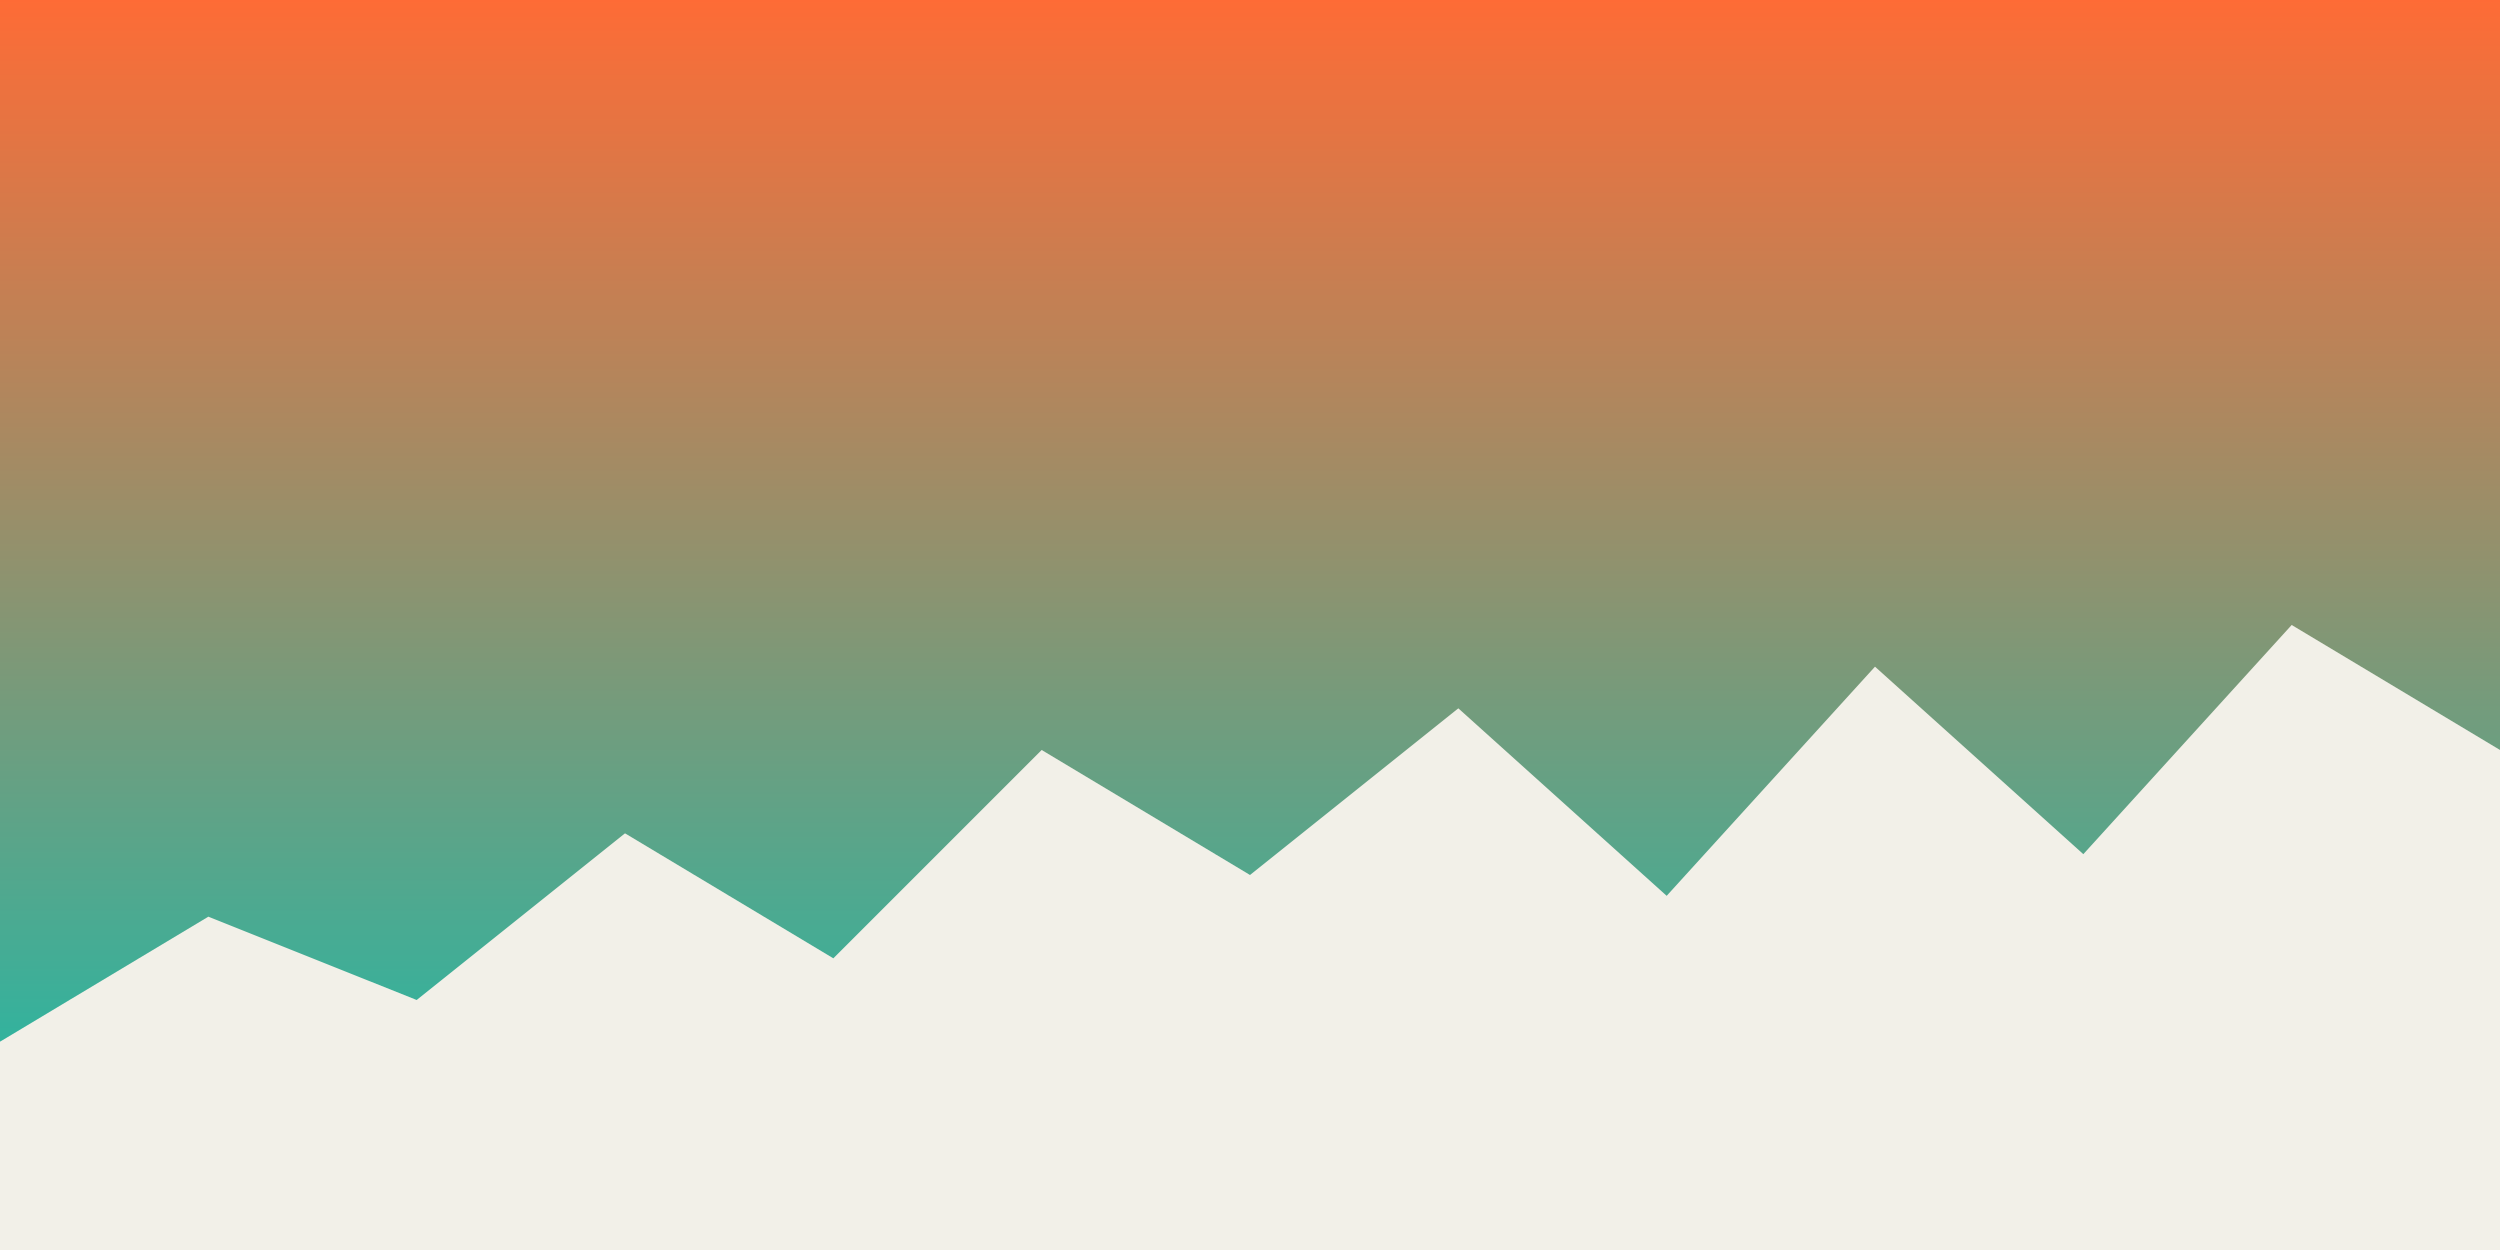
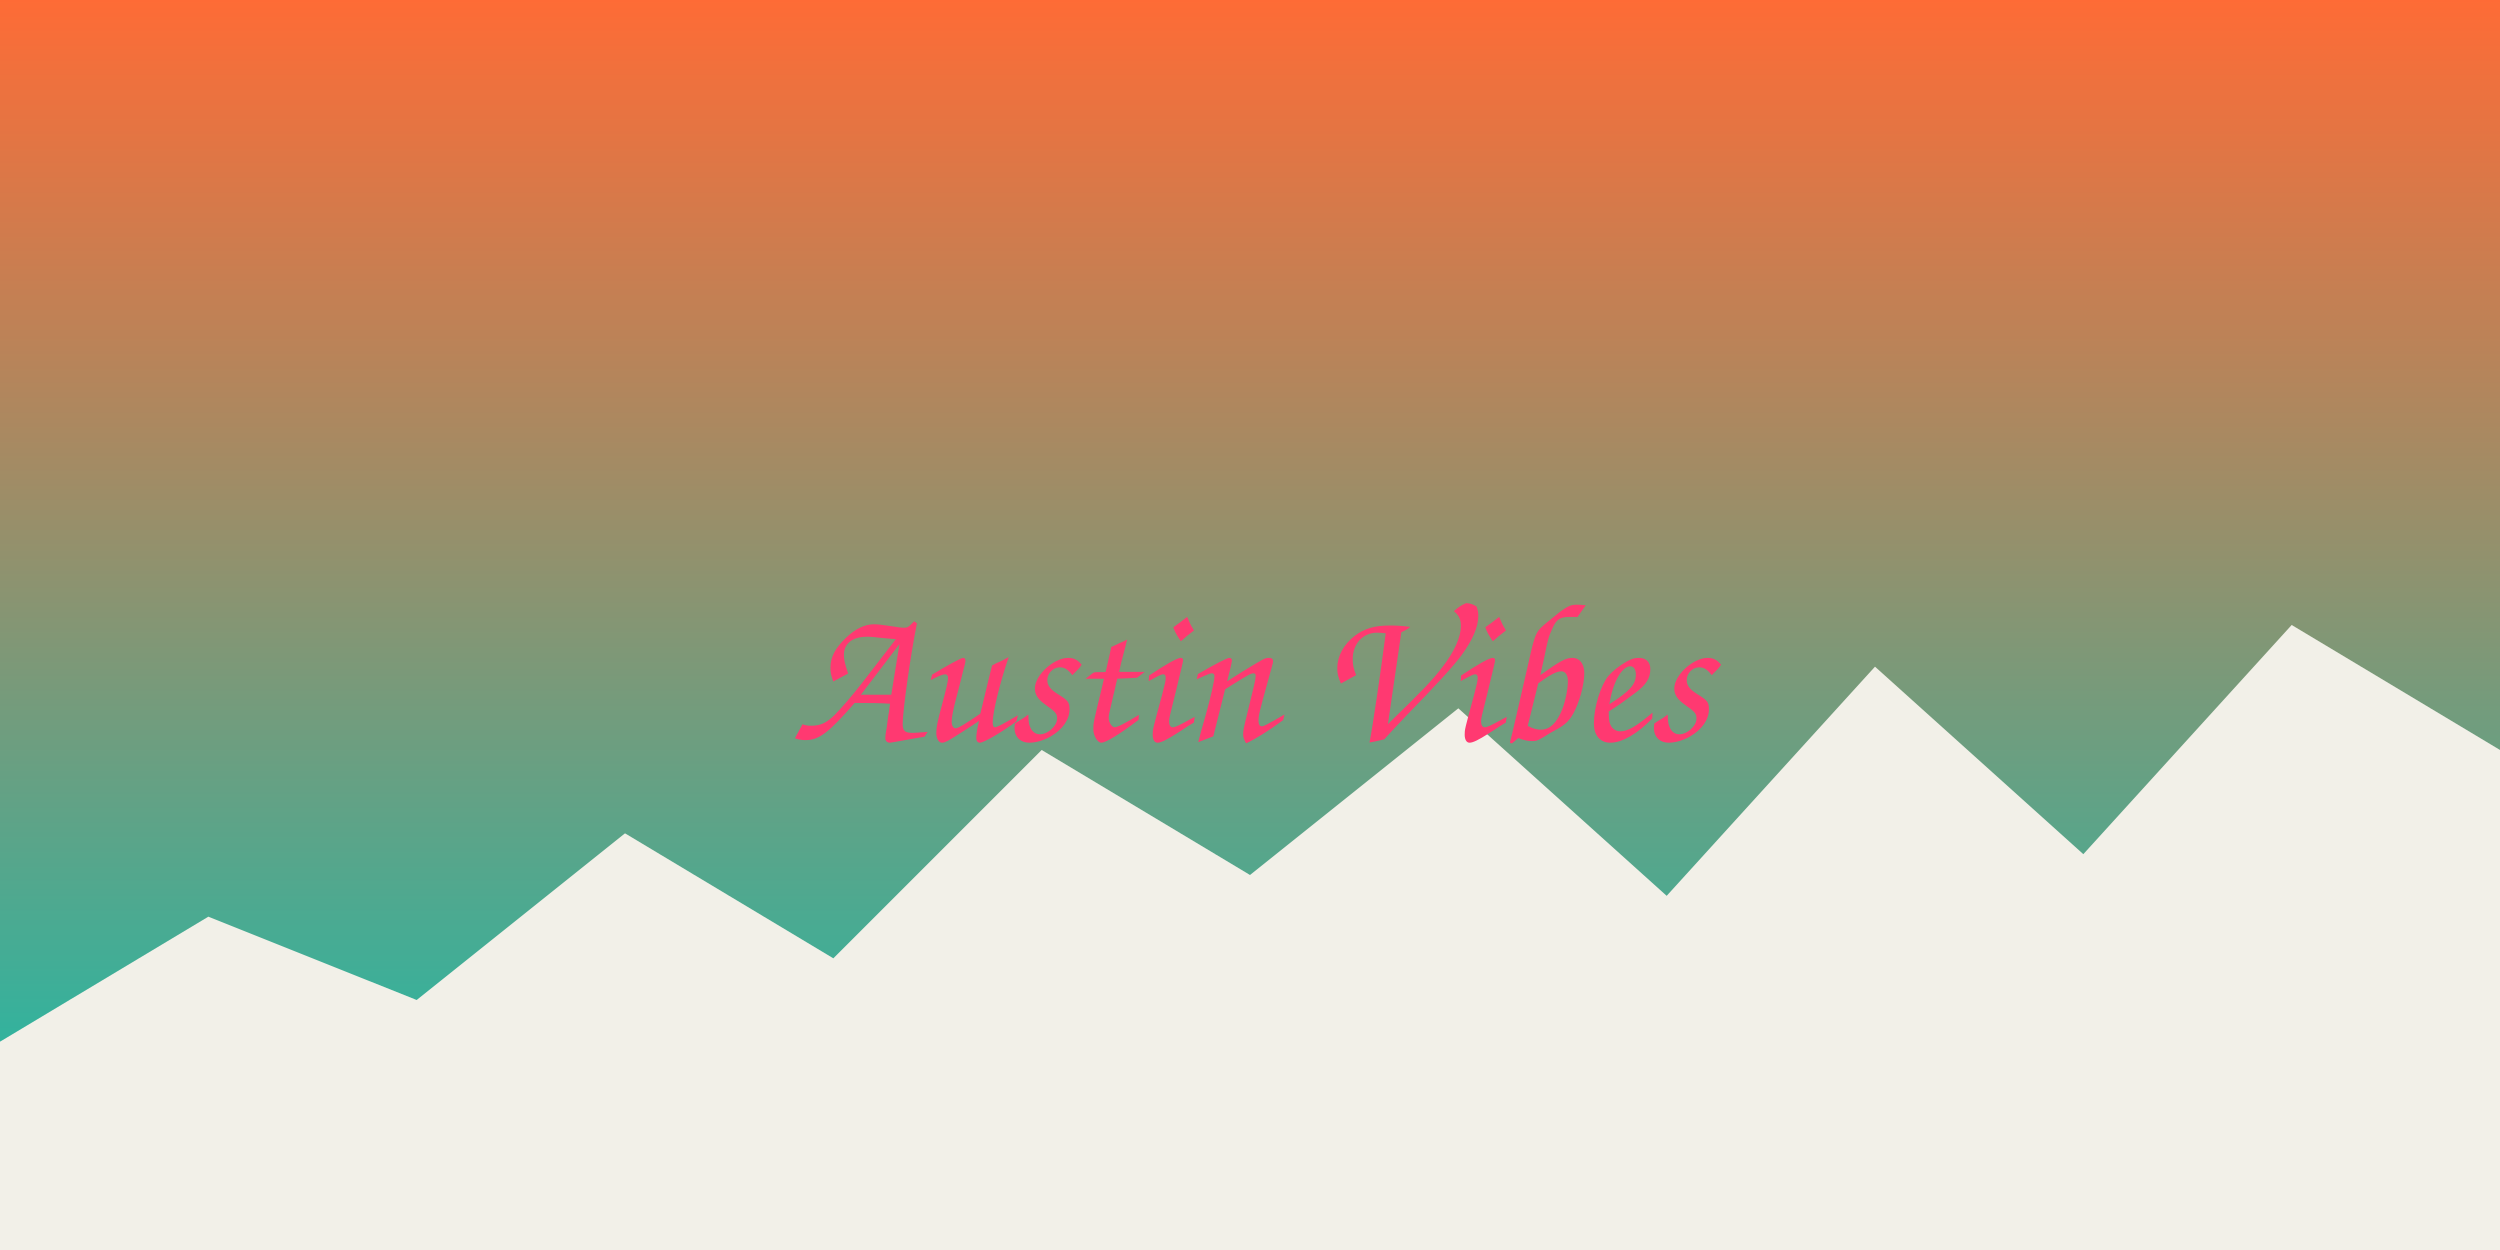
<svg xmlns="http://www.w3.org/2000/svg" viewBox="0 0 600 300">
  <defs>
    <linearGradient id="grad" x1="0" x2="0" y1="0" y2="1">
      <stop offset="0%" stop-color="#ff6b35" />
      <stop offset="100%" stop-color="#09c1b3" />
    </linearGradient>
  </defs>
  <rect width="600" height="300" fill="url(#grad)" />
  <path d="M0 250 L50 220 L100 240 L150 200 L200 230 L250 180 L300 210 L350 170 L400 215 L450 160 L500 205 L550 150 L600 180 L600 300 L0 300 Z" fill="#f2f0e8" />
+   <text x="50%" y="55%" dominant-baseline="middle" text-anchor="middle" font-size="48" fill="#ff3971" font-family="Bungee Shade, cursive">Austin Vibes</text>
</svg>
